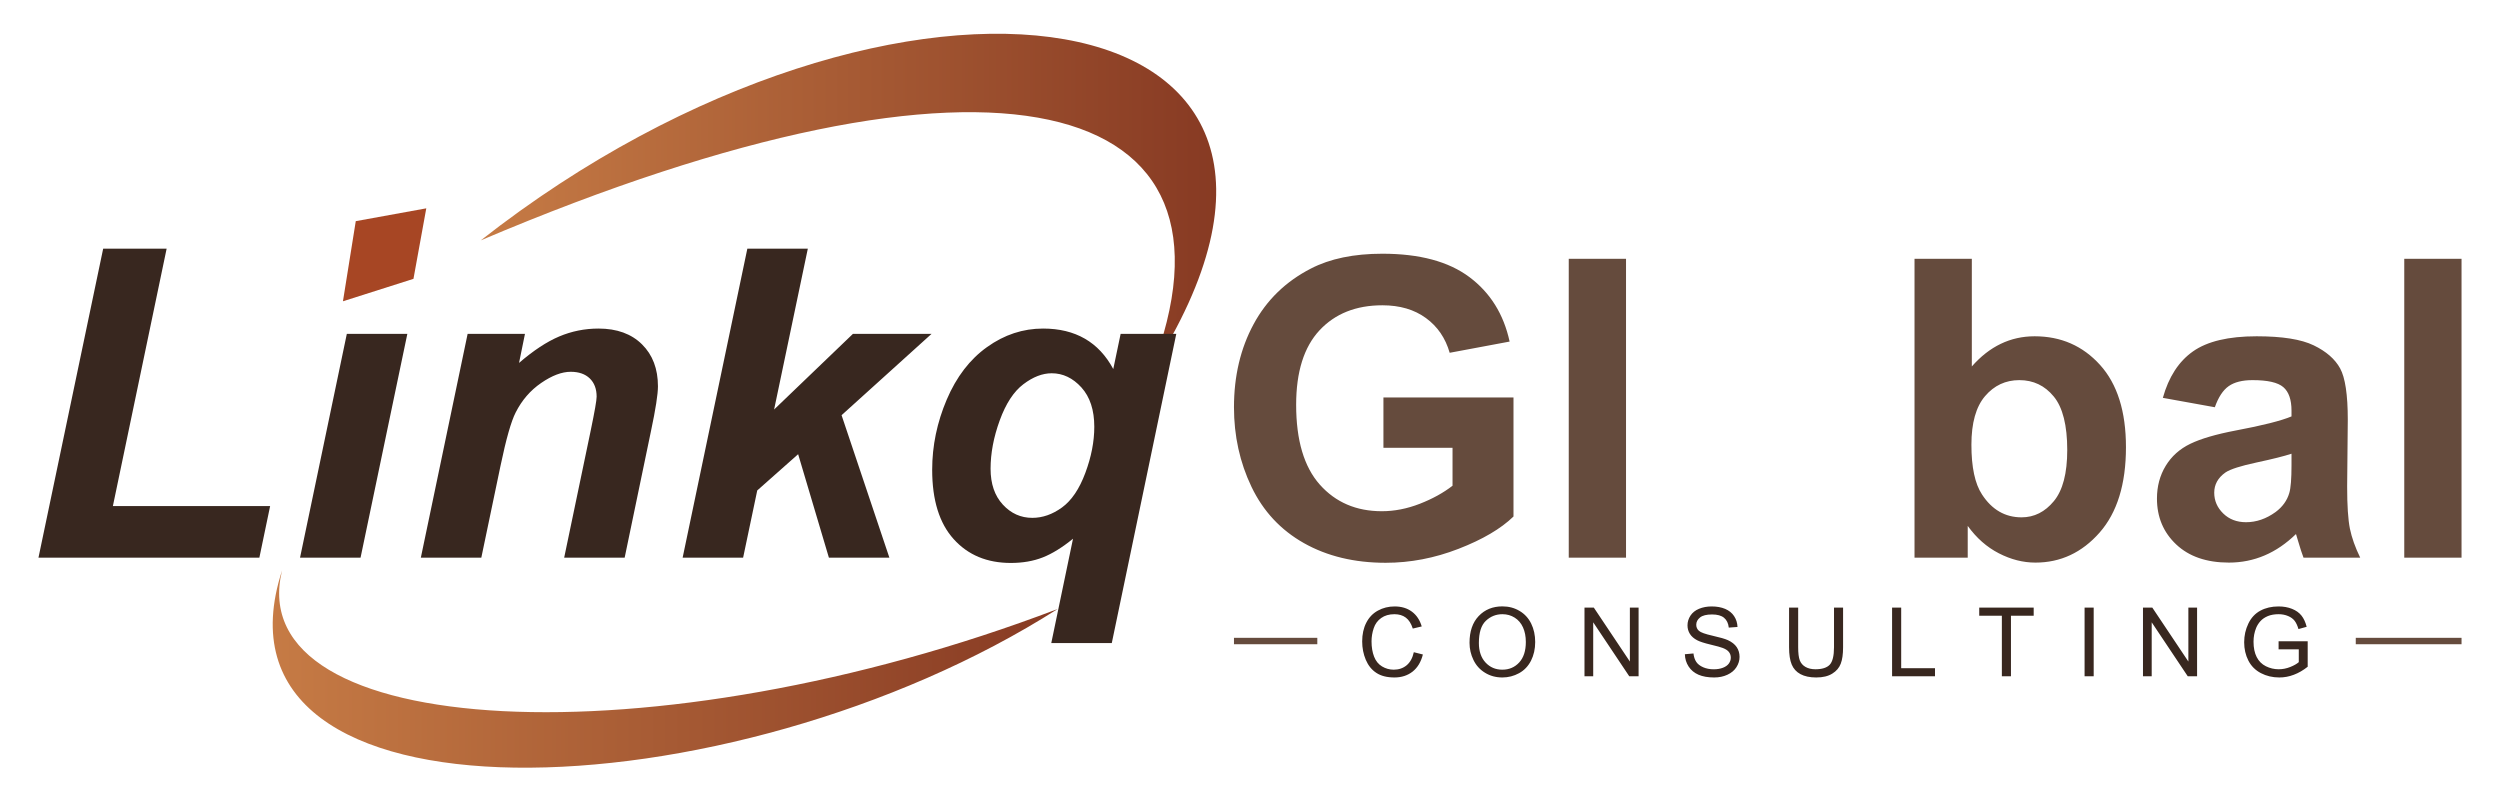
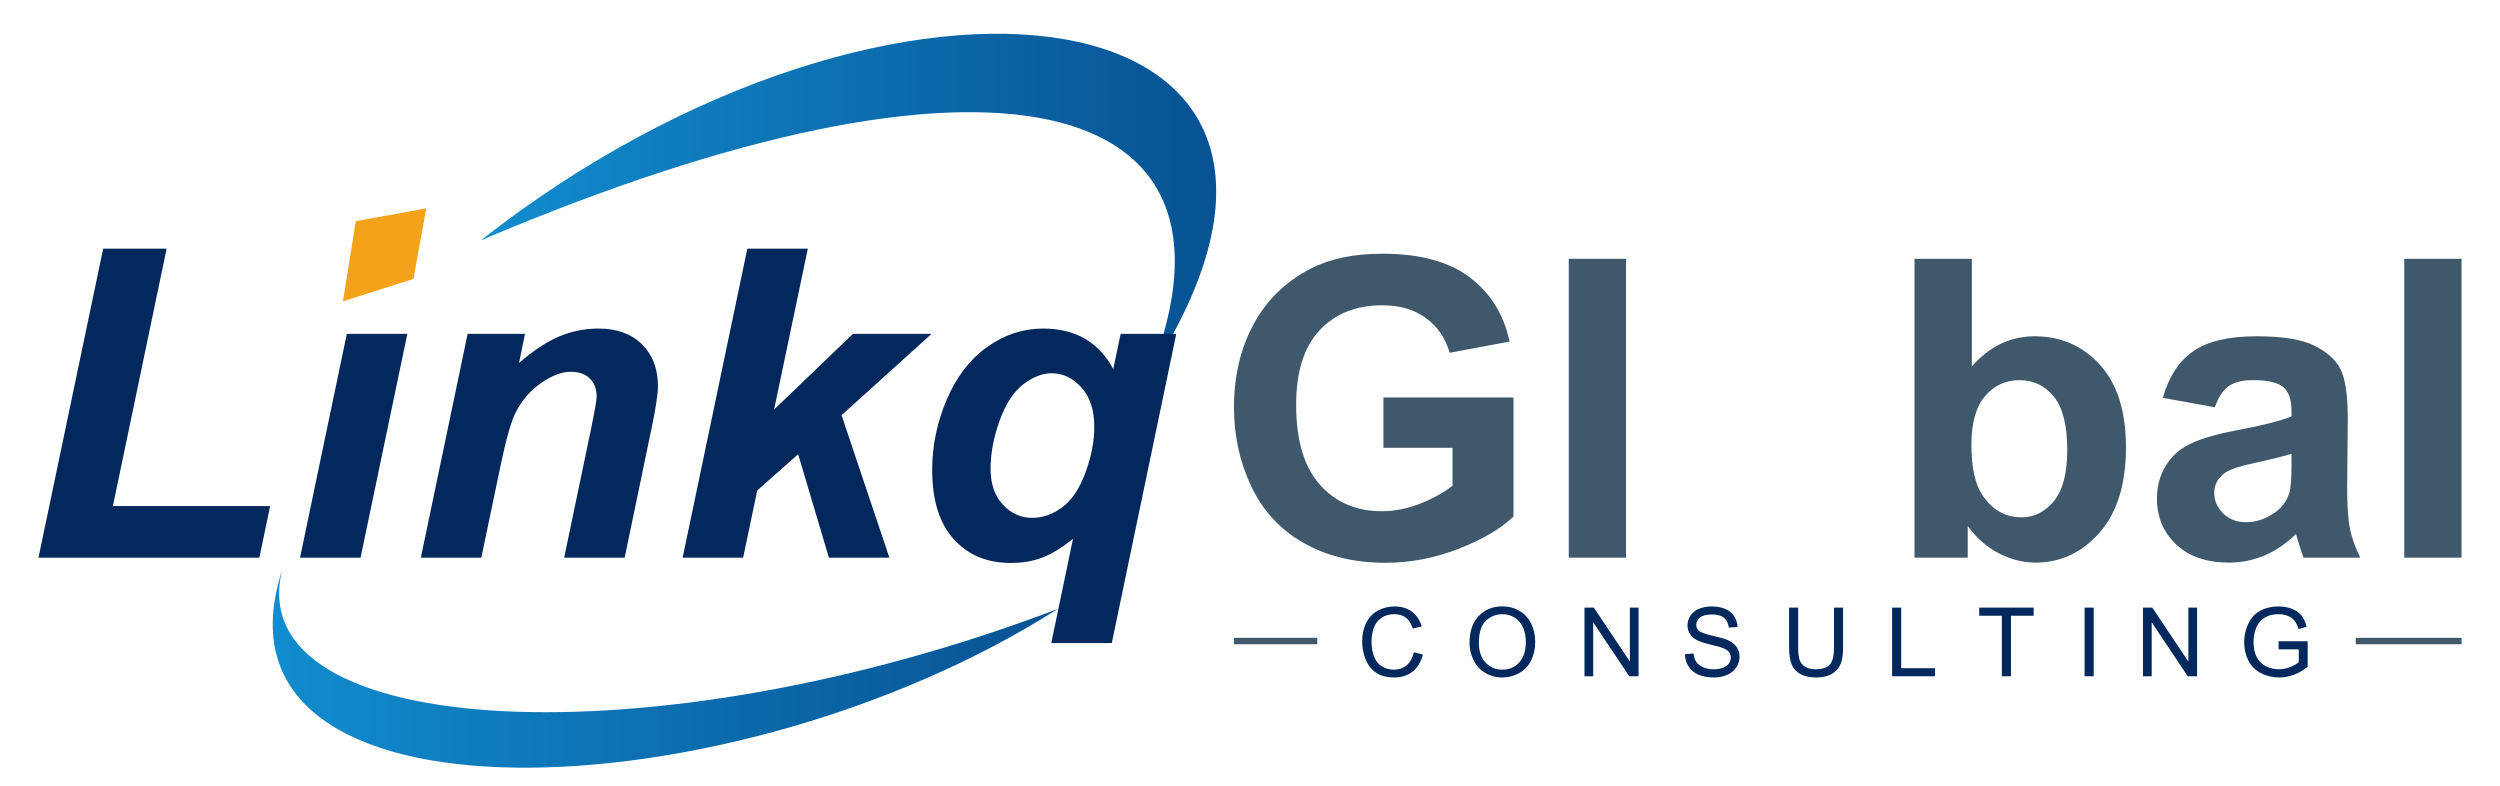
<svg xmlns="http://www.w3.org/2000/svg" viewBox="0 0 780 245" role="img" aria-labelledby="brand-title">
  <defs>
    <linearGradient id="brand-orbit" x1="0" y1="0" x2="1" y2="0">
-       <stop stop-color="#c67b45" />
-       <stop offset="1" stop-color="#873a23" />
+       <stop stop-color="#118cce" />
+       <stop offset="1" stop-color="#075293" />
    </linearGradient>
  </defs>
  <path d="M150 75C280-27 436-4 359 116C393 29 310 7 150 75Z" fill="url(#brand-orbit)" />
  <path d="M88 178C75 231 204 238 330 190C228 255 61 261 88 178Z" fill="url(#brand-orbit)" />
-   <path d="M12 174 L32.19 77.59 L51.99 77.59 L35.22 157.89 L84.28 157.89 L80.92 174 Z M108.21 104.16 L127.09 104.16 L112.49 174 L93.61 174 Z M145.9 104.16 L163.79 104.16 L161.94 113.23 C166.42 109.37 170.59 106.62 174.47 104.98 C178.35 103.34 182.44 102.51 186.74 102.51 C192.48 102.51 197.01 104.16 200.32 107.45 C203.63 110.73 205.28 115.1 205.28 120.53 C205.28 122.99 204.56 127.64 203.11 134.48 L194.89 174 L176.02 174 L184.3 134.34 C185.53 128.42 186.15 124.9 186.15 123.76 C186.15 121.34 185.43 119.45 184.01 118.07 C182.58 116.69 180.6 116 178.06 116 C175.29 116 172.23 117.16 168.85 119.48 C165.47 121.8 162.82 124.87 160.89 128.69 C159.49 131.41 157.91 136.95 156.16 145.33 L150.17 174 L131.3 174 Z M212.98 174 L233.17 77.59 L252.04 77.59 L241.52 127.77 L266.12 104.16 L290.65 104.16 L262.57 129.54 L277.49 174 L258.62 174 L249.02 141.71 L236.26 153.02 L231.85 174 Z M349.64 104.16 L367 104.16 L346.88 200.63 L328 200.63 L334.78 168.08 C331.44 170.8 328.31 172.74 325.37 173.9 C322.43 175.06 319.1 175.64 315.37 175.64 C307.96 175.64 302.02 173.17 297.55 168.21 C293.08 163.26 290.84 156.05 290.84 146.58 C290.84 139.08 292.36 131.78 295.38 124.68 C298.41 117.57 302.6 112.1 307.98 108.27 C313.35 104.43 319.17 102.51 325.44 102.51 C335.52 102.51 342.82 106.72 347.34 115.14 Z M309.06 146.25 C309.06 150.94 310.33 154.67 312.88 157.43 C315.42 160.19 318.49 161.57 322.08 161.57 C325.28 161.57 328.37 160.49 331.36 158.32 C334.34 156.14 336.76 152.56 338.62 147.56 C340.49 142.56 341.42 137.76 341.42 133.16 C341.42 127.94 340.08 123.85 337.41 120.89 C334.73 117.94 331.64 116.46 328.13 116.46 C325.24 116.46 322.29 117.6 319.29 119.88 C316.28 122.16 313.83 125.91 311.92 131.15 C310.01 136.39 309.06 141.42 309.06 146.25 Z" fill="#38271f" />
-   <path d="M111 69L133 65L129 87L107 94Z" fill="#a74624" />
-   <path d="M431.63 139.71 L431.63 124 L472.21 124 L472.21 161.15 C468.27 164.97 462.55 168.33 455.07 171.23 C447.58 174.14 440 175.59 432.33 175.59 C422.57 175.59 414.07 173.54 406.82 169.45 C399.57 165.36 394.12 159.51 390.47 151.9 C386.82 144.28 385 136 385 127.06 C385 117.34 387.04 108.71 391.11 101.17 C395.18 93.62 401.14 87.83 408.98 83.8 C414.96 80.7 422.4 79.16 431.31 79.16 C442.89 79.16 451.93 81.58 458.44 86.44 C464.95 91.3 469.14 98.01 471 106.57 L452.3 110.07 C450.99 105.49 448.52 101.88 444.89 99.23 C441.26 96.58 436.74 95.25 431.31 95.25 C423.08 95.25 416.54 97.86 411.68 103.07 C406.83 108.29 404.4 116.03 404.4 126.29 C404.4 137.36 406.86 145.66 411.78 151.2 C416.7 156.73 423.15 159.5 431.12 159.5 C435.06 159.5 439.02 158.72 442.98 157.18 C446.95 155.63 450.35 153.75 453.19 151.55 L453.19 139.71 Z M489.45 174 L489.45 80.75 L507.32 80.75 L507.32 174 Z M597.33 174 L597.33 80.75 L615.21 80.75 L615.21 114.33 C620.72 108.06 627.25 104.92 634.8 104.92 C643.03 104.92 649.83 107.9 655.22 113.86 C660.6 119.81 663.3 128.37 663.3 139.52 C663.3 151.06 660.55 159.94 655.06 166.18 C649.57 172.41 642.9 175.53 635.05 175.53 C631.19 175.53 627.39 174.56 623.64 172.63 C619.88 170.7 616.65 167.85 613.93 164.08 L613.93 174 Z M615.08 138.76 C615.08 145.76 616.18 150.93 618.39 154.28 C621.48 159.03 625.6 161.41 630.73 161.41 C634.67 161.41 638.03 159.72 640.81 156.35 C643.59 152.98 644.98 147.67 644.98 140.41 C644.98 132.7 643.58 127.13 640.78 123.72 C637.98 120.3 634.4 118.6 630.03 118.6 C625.75 118.6 622.18 120.26 619.34 123.59 C616.5 126.92 615.08 131.97 615.08 138.76 Z M691.03 127.06 L674.81 124.13 C676.63 117.6 679.77 112.76 684.22 109.63 C688.68 106.49 695.29 104.92 704.07 104.92 C712.04 104.92 717.98 105.86 721.88 107.75 C725.78 109.64 728.53 112.03 730.12 114.94 C731.71 117.84 732.51 123.18 732.51 130.94 L732.31 151.8 C732.31 157.74 732.6 162.12 733.17 164.94 C733.75 167.76 734.82 170.78 736.39 174 L718.7 174 C718.24 172.81 717.66 171.05 716.98 168.72 C716.69 167.66 716.48 166.96 716.35 166.62 C713.29 169.59 710.03 171.82 706.55 173.3 C703.07 174.78 699.36 175.53 695.42 175.53 C688.47 175.53 682.98 173.64 678.98 169.87 C674.97 166.09 672.97 161.32 672.97 155.55 C672.97 151.74 673.88 148.33 675.7 145.34 C677.52 142.35 680.08 140.06 683.37 138.47 C686.65 136.88 691.39 135.49 697.58 134.31 C705.94 132.74 711.73 131.27 714.95 129.92 L714.95 128.14 C714.95 124.7 714.1 122.25 712.4 120.79 C710.71 119.33 707.51 118.6 702.8 118.6 C699.62 118.6 697.14 119.22 695.36 120.47 C693.58 121.72 692.13 123.92 691.03 127.06 Z M714.95 141.56 C712.66 142.32 709.03 143.23 704.07 144.29 C699.11 145.35 695.87 146.39 694.34 147.41 C692.01 149.06 690.84 151.16 690.84 153.71 C690.84 156.21 691.77 158.37 693.64 160.2 C695.5 162.02 697.88 162.93 700.76 162.93 C703.99 162.93 707.06 161.87 709.99 159.75 C712.15 158.14 713.57 156.17 714.25 153.84 C714.72 152.31 714.95 149.4 714.95 145.12 Z M750.13 174 L750.13 80.75 L768 80.75 L768 174 Z" fill="#654b3d" />
-   <path d="M441.11 203.49 L443.94 204.2 C443.35 206.53 442.28 208.31 440.74 209.53 C439.19 210.75 437.3 211.37 435.07 211.37 C432.76 211.37 430.88 210.9 429.44 209.95 C427.99 209.01 426.89 207.65 426.13 205.87 C425.38 204.09 425 202.17 425 200.13 C425 197.89 425.43 195.95 426.28 194.29 C427.13 192.62 428.34 191.36 429.92 190.5 C431.49 189.64 433.22 189.21 435.11 189.21 C437.26 189.21 439.06 189.75 440.52 190.84 C441.98 191.93 443 193.47 443.58 195.45 L440.79 196.11 C440.29 194.55 439.57 193.41 438.62 192.7 C437.68 191.99 436.49 191.63 435.06 191.63 C433.41 191.63 432.03 192.03 430.93 192.82 C429.82 193.61 429.04 194.67 428.6 196 C428.15 197.33 427.92 198.7 427.92 200.11 C427.92 201.93 428.19 203.52 428.72 204.88 C429.25 206.24 430.08 207.26 431.2 207.93 C432.32 208.6 433.53 208.94 434.84 208.94 C436.43 208.94 437.77 208.48 438.87 207.57 C439.97 206.65 440.72 205.29 441.11 203.49 Z M458.49 200.56 C458.49 197.01 459.44 194.22 461.35 192.21 C463.26 190.2 465.73 189.19 468.75 189.19 C470.73 189.19 472.51 189.66 474.1 190.61 C475.69 191.55 476.9 192.87 477.73 194.56 C478.56 196.25 478.98 198.17 478.98 200.32 C478.98 202.49 478.54 204.43 477.67 206.15 C476.79 207.86 475.55 209.16 473.94 210.04 C472.33 210.92 470.6 211.37 468.73 211.37 C466.72 211.37 464.91 210.88 463.33 209.9 C461.74 208.93 460.53 207.6 459.72 205.91 C458.9 204.23 458.49 202.44 458.49 200.56 Z M461.41 200.61 C461.41 203.19 462.11 205.22 463.49 206.71 C464.88 208.2 466.62 208.94 468.72 208.94 C470.85 208.94 472.61 208.19 473.99 206.69 C475.37 205.19 476.06 203.06 476.06 200.3 C476.06 198.56 475.76 197.03 475.17 195.73 C474.58 194.43 473.72 193.42 472.59 192.71 C471.45 191.99 470.18 191.63 468.76 191.63 C466.76 191.63 465.03 192.32 463.58 193.7 C462.13 195.08 461.41 197.38 461.41 200.61 Z M494.36 211 L494.36 189.57 L497.27 189.57 L508.52 206.4 L508.52 189.57 L511.24 189.57 L511.24 211 L508.33 211 L497.08 194.16 L497.08 211 Z M525.68 204.12 L528.36 203.88 C528.48 204.95 528.78 205.83 529.24 206.52 C529.7 207.21 530.42 207.76 531.4 208.19 C532.37 208.61 533.47 208.82 534.69 208.82 C535.77 208.82 536.72 208.66 537.55 208.34 C538.38 208.02 539 207.58 539.4 207.02 C539.8 206.46 540.01 205.85 540.01 205.18 C540.01 204.51 539.81 203.92 539.42 203.42 C539.03 202.92 538.39 202.5 537.49 202.16 C536.92 201.93 535.65 201.58 533.68 201.11 C531.71 200.64 530.33 200.19 529.54 199.77 C528.52 199.24 527.75 198.57 527.25 197.78 C526.75 196.98 526.5 196.1 526.5 195.11 C526.5 194.03 526.81 193.02 527.42 192.08 C528.04 191.14 528.93 190.42 530.11 189.94 C531.29 189.45 532.6 189.21 534.04 189.21 C535.63 189.21 537.03 189.46 538.25 189.97 C539.46 190.49 540.39 191.24 541.04 192.23 C541.7 193.23 542.05 194.35 542.1 195.61 L539.38 195.81 C539.23 194.46 538.74 193.44 537.89 192.74 C537.05 192.05 535.81 191.71 534.16 191.71 C532.44 191.71 531.19 192.02 530.41 192.65 C529.63 193.28 529.23 194.03 529.23 194.92 C529.23 195.69 529.51 196.32 530.07 196.82 C530.61 197.32 532.04 197.83 534.34 198.35 C536.65 198.87 538.23 199.33 539.09 199.72 C540.33 200.29 541.25 201.02 541.85 201.9 C542.44 202.78 542.74 203.8 542.74 204.95 C542.74 206.09 542.41 207.16 541.76 208.17 C541.11 209.18 540.17 209.96 538.95 210.52 C537.72 211.09 536.35 211.37 534.82 211.37 C532.88 211.37 531.25 211.08 529.94 210.52 C528.63 209.95 527.6 209.1 526.86 207.97 C526.11 206.83 525.72 205.55 525.68 204.12 Z M572.21 189.57 L575.04 189.57 L575.04 201.95 C575.04 204.11 574.8 205.82 574.31 207.08 C573.83 208.35 572.95 209.38 571.67 210.17 C570.4 210.97 568.73 211.37 566.67 211.37 C564.66 211.37 563.02 211.02 561.74 210.33 C560.47 209.64 559.55 208.63 559.01 207.32 C558.46 206.01 558.19 204.22 558.19 201.95 L558.19 189.57 L561.03 189.57 L561.03 201.94 C561.03 203.8 561.2 205.17 561.54 206.05 C561.89 206.93 562.48 207.61 563.33 208.09 C564.17 208.57 565.2 208.81 566.42 208.81 C568.5 208.81 569.99 208.33 570.88 207.39 C571.76 206.44 572.21 204.63 572.21 201.94 Z M590.33 211 L590.33 189.57 L593.17 189.57 L593.17 208.47 L603.72 208.47 L603.72 211 Z M624.58 211 L624.58 192.1 L617.52 192.1 L617.52 189.57 L634.51 189.57 L634.51 192.1 L627.42 192.1 L627.42 211 Z M650.39 211 L650.39 189.57 L653.23 189.57 L653.23 211 Z M668.61 211 L668.61 189.57 L671.52 189.57 L682.77 206.4 L682.77 189.57 L685.49 189.57 L685.49 211 L682.58 211 L671.33 194.16 L671.33 211 Z M710.92 202.6 L710.92 200.08 L720 200.07 L720 208.02 C718.61 209.13 717.17 209.96 715.69 210.52 C714.21 211.09 712.69 211.37 711.13 211.37 C709.02 211.37 707.11 210.91 705.39 210.01 C703.67 209.11 702.37 207.81 701.49 206.1 C700.62 204.4 700.18 202.49 700.18 200.39 C700.18 198.3 700.62 196.36 701.49 194.55 C702.36 192.74 703.61 191.4 705.25 190.52 C706.89 189.64 708.77 189.21 710.91 189.21 C712.46 189.21 713.86 189.46 715.11 189.96 C716.36 190.46 717.34 191.16 718.06 192.06 C718.77 192.95 719.31 194.12 719.68 195.56 L717.12 196.27 C716.8 195.17 716.4 194.32 715.92 193.69 C715.44 193.07 714.76 192.57 713.88 192.2 C712.99 191.82 712 191.63 710.92 191.63 C709.63 191.63 708.51 191.83 707.56 192.22 C706.62 192.62 705.85 193.14 705.27 193.78 C704.69 194.42 704.24 195.13 703.92 195.9 C703.38 197.23 703.1 198.66 703.1 200.21 C703.1 202.12 703.43 203.72 704.09 205.01 C704.75 206.29 705.7 207.25 706.96 207.87 C708.22 208.5 709.55 208.81 710.97 208.81 C712.19 208.81 713.39 208.57 714.56 208.1 C715.73 207.63 716.62 207.12 717.22 206.59 L717.22 202.6 Z" fill="#38271f" />
-   <path d="M385 200H411M735 200H768" fill="none" stroke="#654b3d" stroke-width="2" />
+   <path d="M12 174 L32.19 77.59 L51.99 77.59 L35.22 157.89 L84.28 157.89 L80.92 174 Z M108.21 104.16 L127.09 104.16 L112.49 174 L93.61 174 Z M145.9 104.16 L163.79 104.16 L161.94 113.23 C166.42 109.37 170.59 106.62 174.47 104.98 C178.35 103.34 182.44 102.51 186.74 102.51 C192.48 102.51 197.01 104.16 200.32 107.45 C203.63 110.73 205.28 115.1 205.28 120.53 C205.28 122.99 204.56 127.64 203.11 134.48 L194.89 174 L176.02 174 L184.3 134.34 C185.53 128.42 186.15 124.9 186.15 123.76 C186.15 121.34 185.43 119.45 184.01 118.07 C182.58 116.69 180.6 116 178.06 116 C175.29 116 172.23 117.16 168.85 119.48 C165.47 121.8 162.82 124.87 160.89 128.69 C159.49 131.41 157.91 136.95 156.16 145.33 L150.17 174 L131.3 174 Z M212.98 174 L233.17 77.59 L252.04 77.59 L241.52 127.77 L266.12 104.16 L290.65 104.16 L262.57 129.54 L277.49 174 L258.62 174 L249.02 141.71 L236.26 153.02 L231.85 174 Z M349.64 104.16 L367 104.16 L346.88 200.63 L328 200.63 L334.78 168.08 C331.44 170.8 328.31 172.74 325.37 173.9 C322.43 175.06 319.1 175.64 315.37 175.64 C307.96 175.64 302.02 173.17 297.55 168.21 C293.08 163.26 290.84 156.05 290.84 146.58 C290.84 139.08 292.36 131.78 295.38 124.68 C298.41 117.57 302.6 112.1 307.98 108.27 C313.35 104.43 319.17 102.51 325.44 102.51 C335.52 102.51 342.82 106.72 347.34 115.14 Z M309.06 146.25 C309.06 150.94 310.33 154.67 312.88 157.43 C315.42 160.19 318.49 161.57 322.08 161.57 C325.28 161.57 328.37 160.49 331.36 158.32 C334.34 156.14 336.76 152.56 338.62 147.56 C340.49 142.56 341.42 137.76 341.42 133.16 C341.42 127.94 340.08 123.85 337.41 120.89 C334.73 117.94 331.64 116.46 328.13 116.46 C325.24 116.46 322.29 117.6 319.29 119.88 C316.28 122.16 313.83 125.91 311.92 131.15 C310.01 136.39 309.06 141.42 309.06 146.25 Z" fill="#03285d" />
+   <path d="M111 69L133 65L129 87L107 94Z" fill="#f5a21b" />
+   <path d="M431.63 139.71 L431.63 124 L472.21 124 L472.21 161.15 C468.27 164.97 462.55 168.33 455.07 171.23 C447.58 174.14 440 175.59 432.33 175.59 C422.57 175.59 414.07 173.54 406.82 169.45 C399.57 165.36 394.12 159.51 390.47 151.9 C386.82 144.28 385 136 385 127.06 C385 117.34 387.04 108.71 391.11 101.17 C395.18 93.62 401.14 87.83 408.98 83.8 C414.96 80.7 422.4 79.16 431.31 79.16 C442.89 79.16 451.93 81.58 458.44 86.44 C464.95 91.3 469.14 98.01 471 106.57 L452.3 110.07 C450.99 105.49 448.52 101.88 444.89 99.23 C441.26 96.58 436.74 95.25 431.31 95.25 C423.08 95.25 416.54 97.86 411.68 103.07 C406.83 108.29 404.4 116.03 404.4 126.29 C404.4 137.36 406.86 145.66 411.78 151.2 C416.7 156.73 423.15 159.5 431.12 159.5 C435.06 159.5 439.02 158.72 442.98 157.18 C446.95 155.63 450.35 153.75 453.19 151.55 L453.19 139.71 Z M489.45 174 L489.45 80.75 L507.32 80.75 L507.32 174 Z M597.33 174 L597.33 80.75 L615.21 80.75 L615.21 114.33 C620.72 108.06 627.25 104.92 634.8 104.92 C643.03 104.92 649.83 107.9 655.22 113.86 C660.6 119.81 663.3 128.37 663.3 139.52 C663.3 151.06 660.55 159.94 655.06 166.18 C649.57 172.41 642.9 175.53 635.05 175.53 C631.19 175.53 627.39 174.56 623.64 172.63 C619.88 170.7 616.65 167.85 613.93 164.08 L613.93 174 Z M615.08 138.76 C615.08 145.76 616.18 150.93 618.39 154.28 C621.48 159.03 625.6 161.41 630.73 161.41 C634.67 161.41 638.03 159.72 640.81 156.35 C643.59 152.98 644.98 147.67 644.98 140.41 C644.98 132.7 643.58 127.13 640.78 123.72 C637.98 120.3 634.4 118.6 630.03 118.6 C625.75 118.6 622.18 120.26 619.34 123.59 C616.5 126.92 615.08 131.97 615.08 138.76 Z M691.03 127.06 L674.81 124.13 C676.63 117.6 679.77 112.76 684.22 109.63 C688.68 106.49 695.29 104.92 704.07 104.92 C712.04 104.92 717.98 105.86 721.88 107.75 C725.78 109.64 728.53 112.03 730.12 114.94 C731.71 117.84 732.51 123.18 732.51 130.94 L732.31 151.8 C732.31 157.74 732.6 162.12 733.17 164.94 C733.75 167.76 734.82 170.78 736.39 174 L718.7 174 C718.24 172.81 717.66 171.05 716.98 168.72 C716.69 167.66 716.48 166.96 716.35 166.62 C713.29 169.59 710.03 171.82 706.55 173.3 C703.07 174.78 699.36 175.53 695.42 175.53 C688.47 175.53 682.98 173.64 678.98 169.87 C674.97 166.09 672.97 161.32 672.97 155.55 C672.97 151.74 673.88 148.33 675.7 145.34 C677.52 142.35 680.08 140.06 683.37 138.47 C686.65 136.88 691.39 135.49 697.58 134.31 C705.94 132.74 711.73 131.27 714.95 129.92 L714.95 128.14 C714.95 124.7 714.1 122.25 712.4 120.79 C710.71 119.33 707.51 118.6 702.8 118.6 C699.62 118.6 697.14 119.22 695.36 120.47 C693.58 121.72 692.13 123.92 691.03 127.06 Z M714.95 141.56 C712.66 142.32 709.03 143.23 704.07 144.29 C699.11 145.35 695.87 146.39 694.34 147.41 C692.01 149.06 690.84 151.16 690.84 153.71 C690.84 156.21 691.77 158.37 693.64 160.2 C695.5 162.02 697.88 162.93 700.76 162.93 C703.99 162.93 707.06 161.87 709.99 159.75 C712.15 158.14 713.57 156.17 714.25 153.84 C714.72 152.31 714.95 149.4 714.95 145.12 Z M750.13 174 L750.13 80.75 L768 80.75 L768 174 Z" fill="#3f586c" />
+   <path d="M441.11 203.49 L443.94 204.2 C443.35 206.53 442.28 208.31 440.74 209.53 C439.19 210.75 437.3 211.37 435.07 211.37 C432.76 211.37 430.88 210.9 429.44 209.95 C427.99 209.01 426.89 207.65 426.13 205.87 C425.38 204.09 425 202.17 425 200.13 C425 197.89 425.43 195.95 426.28 194.29 C427.13 192.62 428.34 191.36 429.92 190.5 C431.49 189.64 433.22 189.21 435.11 189.21 C437.26 189.21 439.06 189.75 440.52 190.84 C441.98 191.93 443 193.47 443.58 195.45 L440.79 196.11 C440.29 194.55 439.57 193.41 438.62 192.7 C437.68 191.99 436.49 191.63 435.06 191.63 C433.41 191.63 432.03 192.03 430.93 192.82 C429.82 193.61 429.04 194.67 428.6 196 C428.15 197.33 427.92 198.7 427.92 200.11 C427.92 201.93 428.19 203.52 428.72 204.88 C429.25 206.24 430.08 207.26 431.2 207.93 C432.32 208.6 433.53 208.94 434.84 208.94 C436.43 208.94 437.77 208.48 438.87 207.57 C439.97 206.65 440.72 205.29 441.11 203.49 Z M458.49 200.56 C458.49 197.01 459.44 194.22 461.35 192.21 C463.26 190.2 465.73 189.19 468.75 189.19 C470.73 189.19 472.51 189.66 474.1 190.61 C475.69 191.55 476.9 192.87 477.73 194.56 C478.56 196.25 478.98 198.17 478.98 200.32 C478.98 202.49 478.54 204.43 477.67 206.15 C476.79 207.86 475.55 209.16 473.94 210.04 C472.33 210.92 470.6 211.37 468.73 211.37 C466.72 211.37 464.91 210.88 463.33 209.9 C461.74 208.93 460.53 207.6 459.72 205.91 C458.9 204.23 458.49 202.44 458.49 200.56 Z M461.41 200.61 C461.41 203.19 462.11 205.22 463.49 206.71 C464.88 208.2 466.62 208.94 468.72 208.94 C470.85 208.94 472.61 208.19 473.99 206.69 C475.37 205.19 476.06 203.06 476.06 200.3 C476.06 198.56 475.76 197.03 475.17 195.73 C474.58 194.43 473.72 193.42 472.59 192.71 C471.45 191.99 470.18 191.63 468.76 191.63 C466.76 191.63 465.03 192.32 463.58 193.7 C462.13 195.08 461.41 197.38 461.41 200.61 Z M494.36 211 L494.36 189.57 L497.27 189.57 L508.52 206.4 L508.52 189.57 L511.24 189.57 L511.24 211 L508.33 211 L497.08 194.16 L497.08 211 Z M525.68 204.12 L528.36 203.88 C528.48 204.95 528.78 205.83 529.24 206.52 C529.7 207.21 530.42 207.76 531.4 208.19 C532.37 208.61 533.47 208.82 534.69 208.82 C535.77 208.82 536.72 208.66 537.55 208.34 C538.38 208.02 539 207.58 539.4 207.02 C539.8 206.46 540.01 205.85 540.01 205.18 C540.01 204.51 539.81 203.92 539.42 203.42 C539.03 202.92 538.39 202.5 537.49 202.16 C536.92 201.93 535.65 201.58 533.68 201.11 C531.71 200.64 530.33 200.19 529.54 199.77 C528.52 199.24 527.75 198.57 527.25 197.78 C526.75 196.98 526.5 196.1 526.5 195.11 C526.5 194.03 526.81 193.02 527.42 192.08 C528.04 191.14 528.93 190.42 530.11 189.94 C531.29 189.45 532.6 189.21 534.04 189.21 C535.63 189.21 537.03 189.46 538.25 189.97 C539.46 190.49 540.39 191.24 541.04 192.23 C541.7 193.23 542.05 194.35 542.1 195.61 L539.38 195.81 C539.23 194.46 538.74 193.44 537.89 192.74 C537.05 192.05 535.81 191.71 534.16 191.71 C532.44 191.71 531.19 192.02 530.41 192.65 C529.63 193.28 529.23 194.03 529.23 194.92 C529.23 195.69 529.51 196.32 530.07 196.82 C530.61 197.32 532.04 197.83 534.34 198.35 C536.65 198.87 538.23 199.33 539.09 199.72 C540.33 200.29 541.25 201.02 541.85 201.9 C542.44 202.78 542.74 203.8 542.74 204.95 C542.74 206.09 542.41 207.16 541.76 208.17 C541.11 209.18 540.17 209.96 538.95 210.52 C537.72 211.09 536.35 211.37 534.82 211.37 C532.88 211.37 531.25 211.08 529.94 210.52 C528.63 209.95 527.6 209.1 526.86 207.97 C526.11 206.83 525.72 205.55 525.68 204.12 Z M572.21 189.57 L575.04 189.57 L575.04 201.95 C575.04 204.11 574.8 205.82 574.31 207.08 C573.83 208.35 572.95 209.38 571.67 210.17 C570.4 210.97 568.73 211.37 566.67 211.37 C564.66 211.37 563.02 211.02 561.74 210.33 C560.47 209.64 559.55 208.63 559.01 207.32 C558.46 206.01 558.19 204.22 558.19 201.95 L558.19 189.57 L561.03 189.57 L561.03 201.94 C561.03 203.8 561.2 205.17 561.54 206.05 C561.89 206.93 562.48 207.61 563.33 208.09 C564.17 208.57 565.2 208.81 566.42 208.81 C568.5 208.81 569.99 208.33 570.88 207.39 C571.76 206.44 572.21 204.63 572.21 201.94 Z M590.33 211 L590.33 189.57 L593.17 189.57 L593.17 208.47 L603.72 208.47 L603.72 211 Z M624.58 211 L624.58 192.1 L617.52 192.1 L617.52 189.57 L634.51 189.57 L634.51 192.1 L627.42 192.1 L627.42 211 Z M650.39 211 L650.39 189.57 L653.23 189.57 L653.23 211 Z M668.61 211 L668.61 189.57 L671.52 189.57 L682.77 206.4 L682.77 189.57 L685.49 189.57 L685.49 211 L682.58 211 L671.33 194.16 L671.33 211 Z M710.92 202.6 L710.92 200.08 L720 200.07 L720 208.02 C718.61 209.13 717.17 209.96 715.69 210.52 C714.21 211.09 712.69 211.37 711.13 211.37 C709.02 211.37 707.11 210.91 705.39 210.01 C703.67 209.11 702.37 207.81 701.49 206.1 C700.62 204.4 700.18 202.49 700.18 200.39 C700.18 198.3 700.62 196.36 701.49 194.55 C702.36 192.74 703.61 191.4 705.25 190.52 C706.89 189.64 708.77 189.21 710.91 189.21 C712.46 189.21 713.86 189.46 715.11 189.96 C716.36 190.46 717.34 191.16 718.06 192.06 C718.77 192.95 719.31 194.12 719.68 195.56 L717.12 196.27 C716.8 195.17 716.4 194.32 715.92 193.69 C715.44 193.07 714.76 192.57 713.88 192.2 C712.99 191.82 712 191.63 710.92 191.63 C709.63 191.63 708.51 191.83 707.56 192.22 C706.62 192.62 705.85 193.14 705.27 193.78 C704.69 194.42 704.24 195.13 703.92 195.9 C703.38 197.23 703.1 198.66 703.1 200.21 C703.1 202.12 703.43 203.72 704.09 205.01 C704.75 206.29 705.7 207.25 706.96 207.87 C708.22 208.5 709.55 208.81 710.97 208.81 C712.19 208.81 713.39 208.57 714.56 208.1 C715.73 207.63 716.62 207.12 717.22 206.59 L717.22 202.6 Z" fill="#03285d" />
+   <path d="M385 200H411M735 200H768" fill="none" stroke="#3f586c" stroke-width="2" />
</svg>
